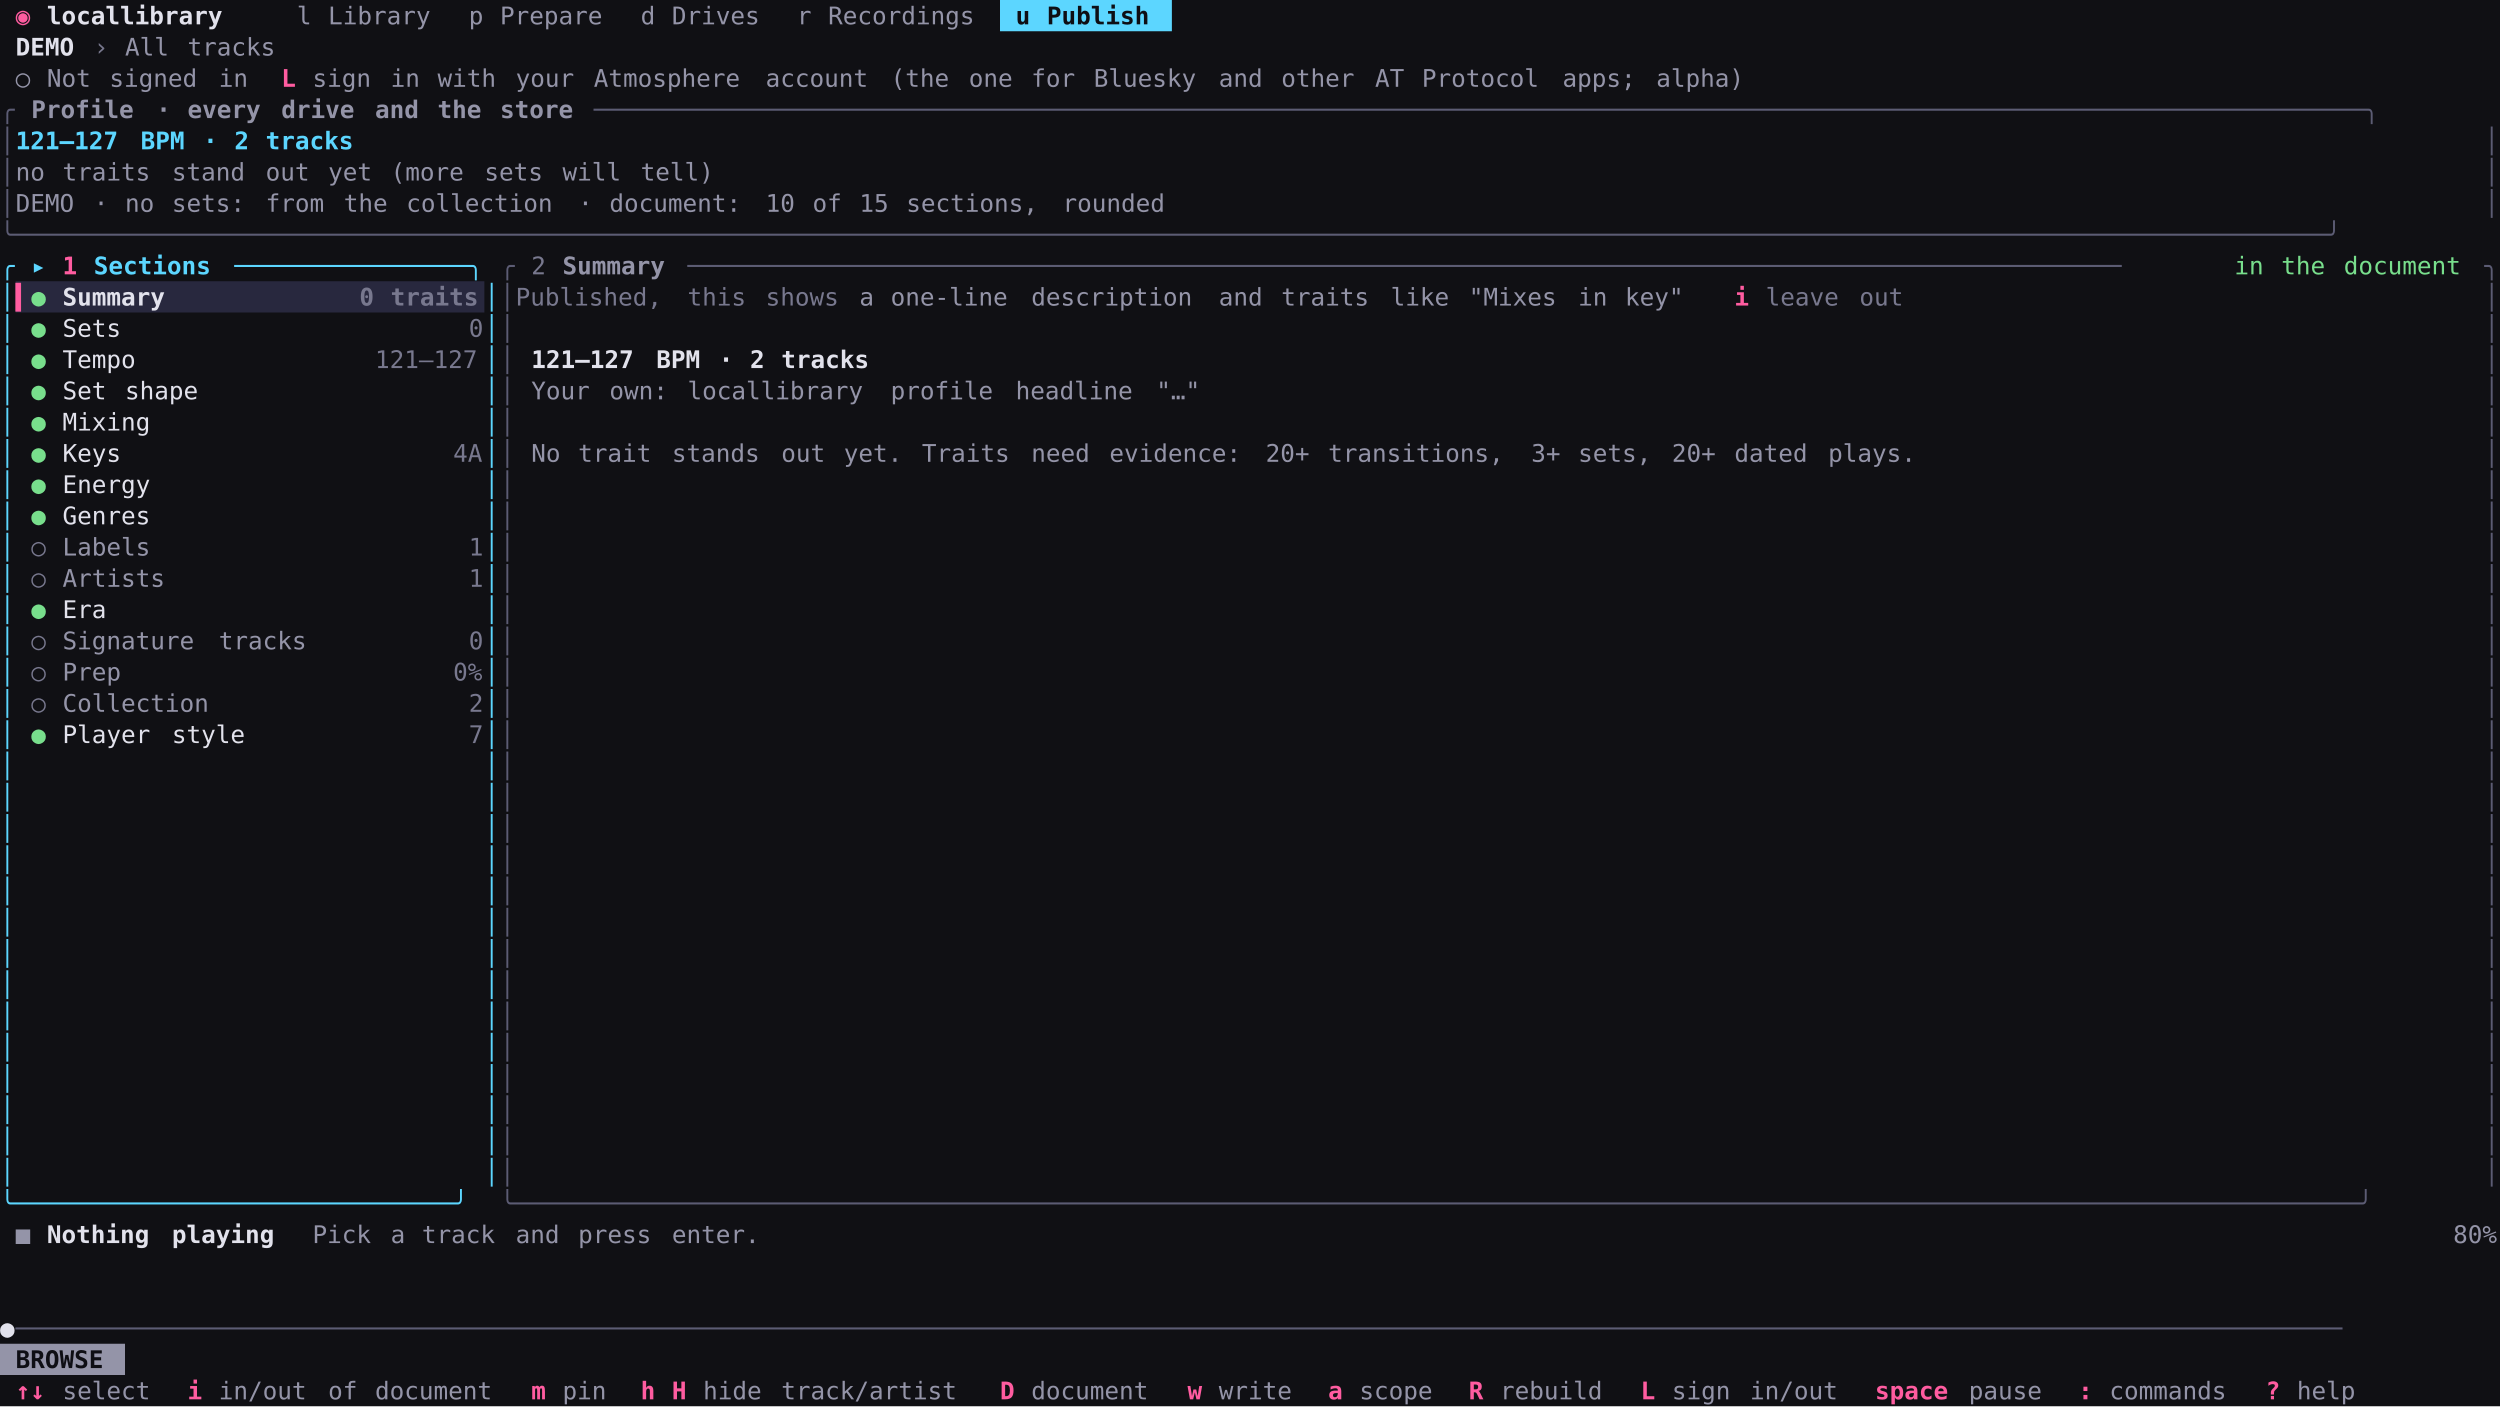
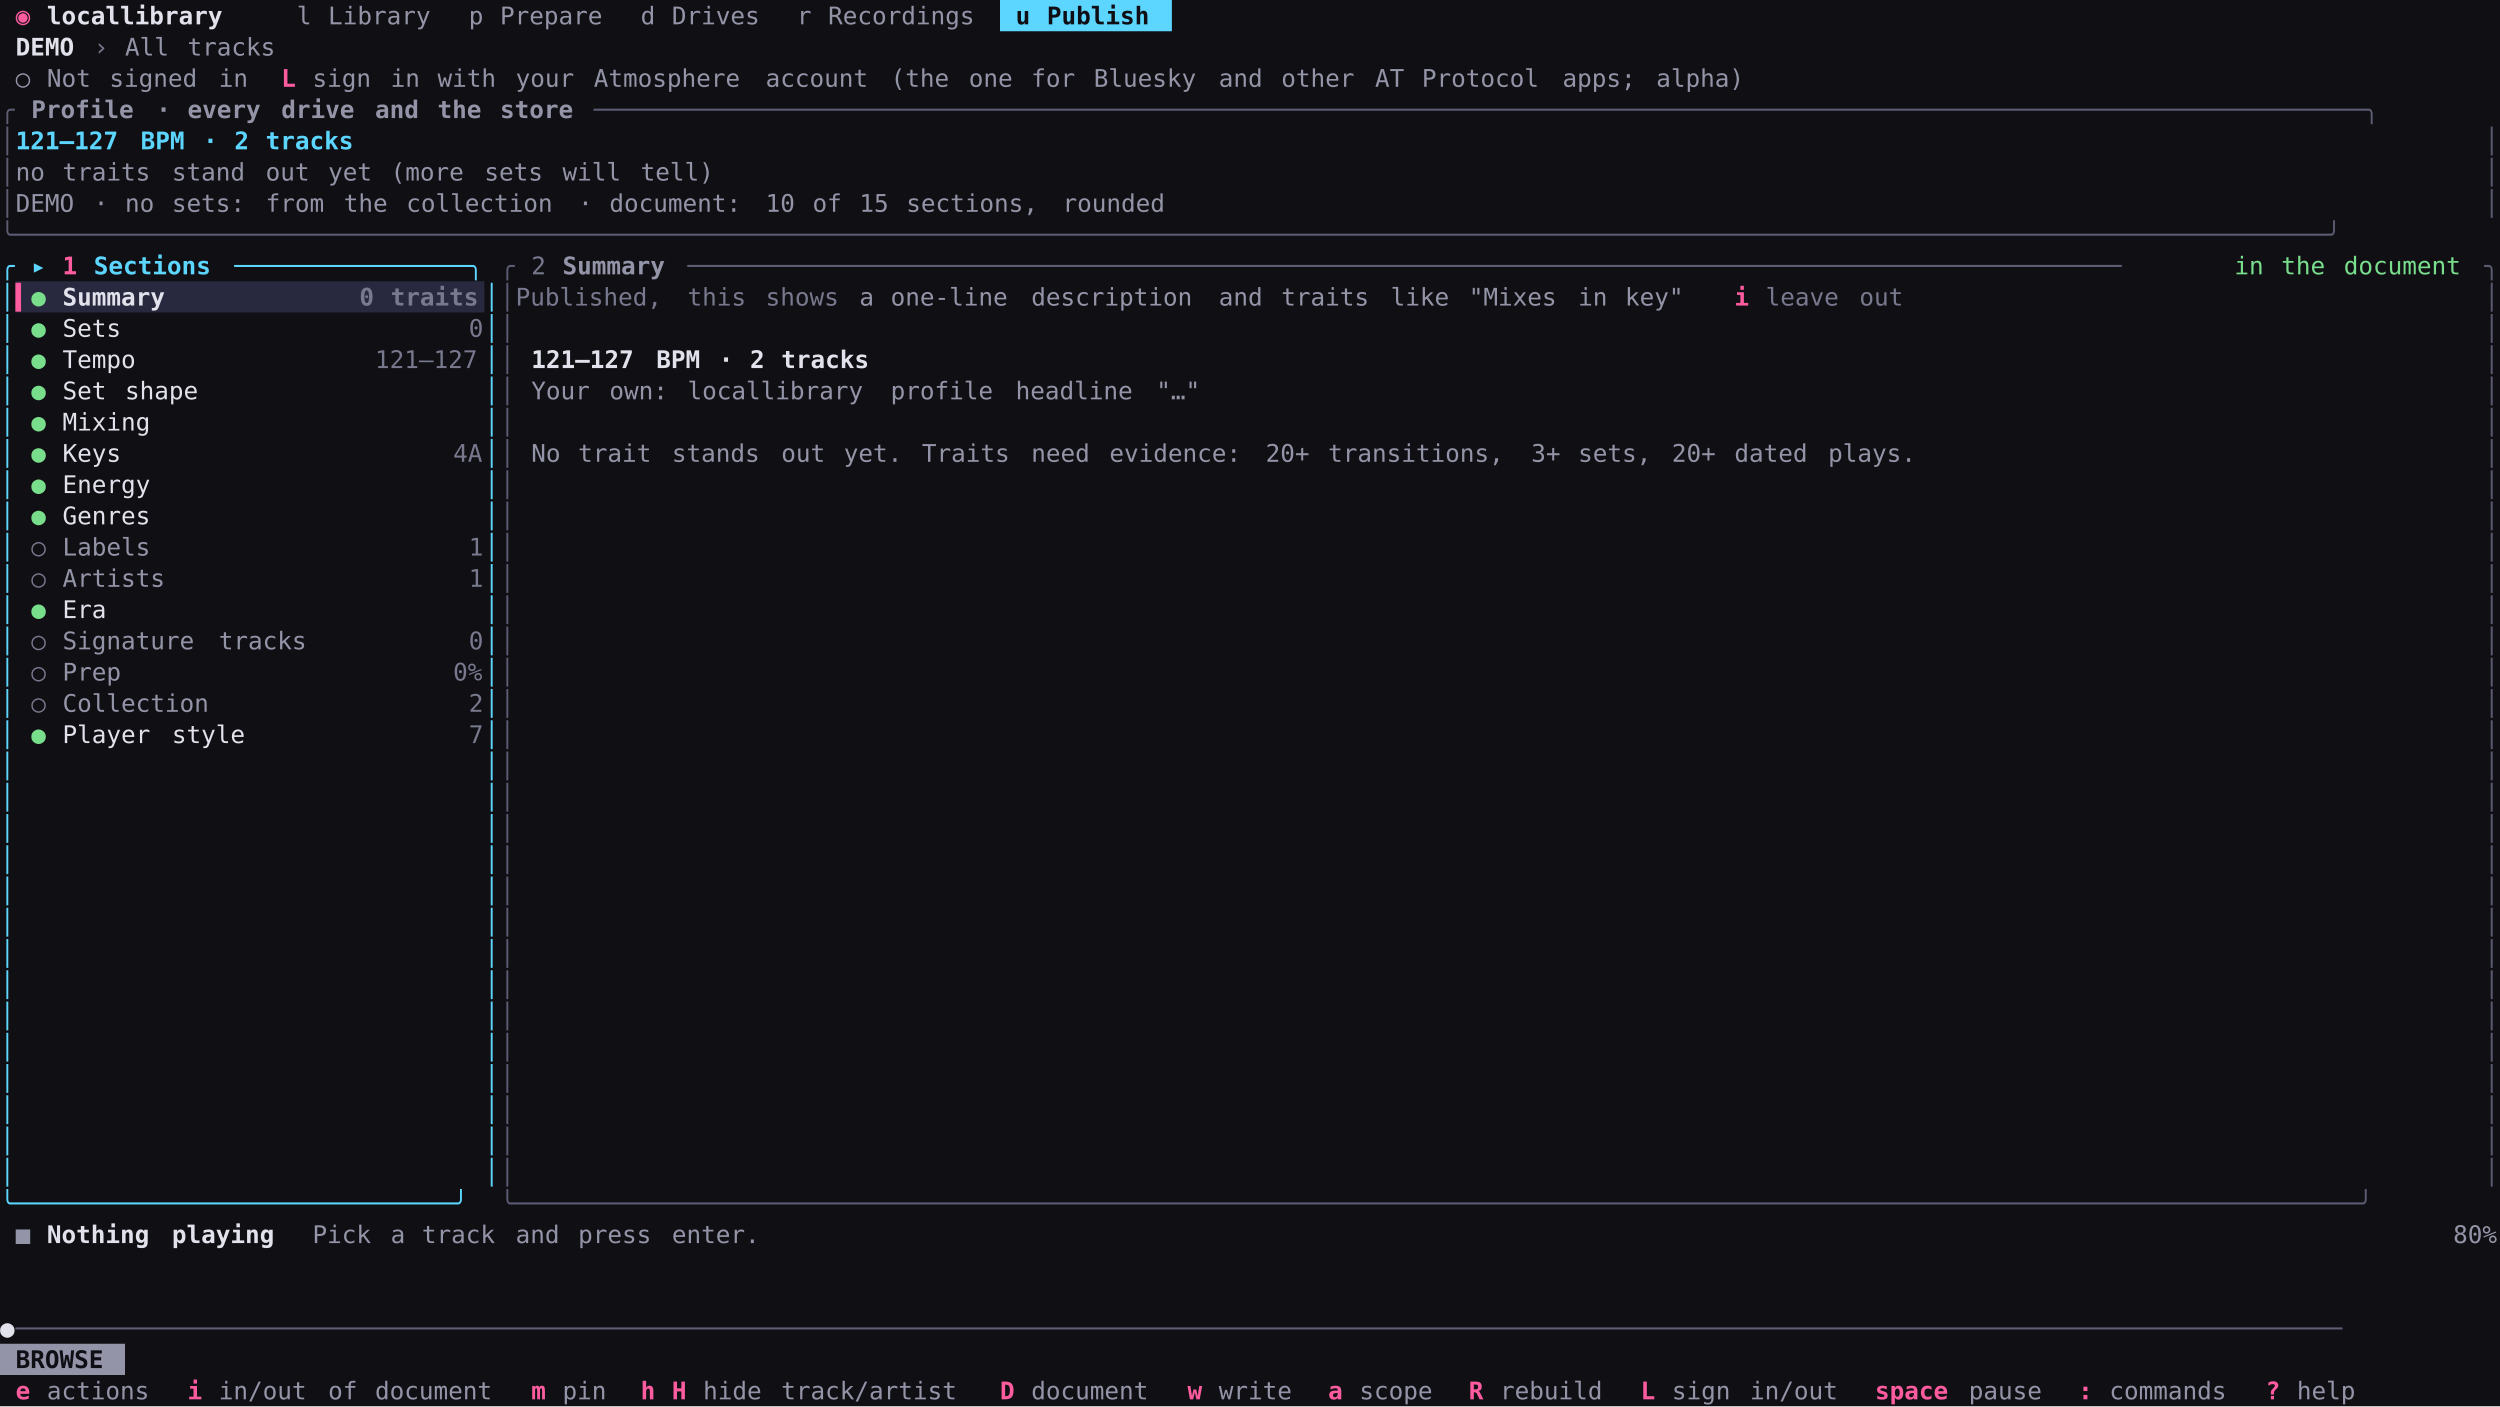
<svg xmlns="http://www.w3.org/2000/svg" viewBox="0 0 1440 810" width="1440" height="810" font-family="ui-monospace, Menlo, Consolas, monospace" font-size="14">
  <rect width="1440" height="810" fill="#101014" />
  <rect x="576" y="0" width="99" height="18" fill="#5cd6ff" />
  <text x="9" y="14" fill="#ff5ca0" font-weight="bold">◉</text>
  <text x="27 36 45 54 63 72 81 90 99 108 117 126" y="14" fill="#e2e2ec" font-weight="bold">locallibrary</text>
  <text x="171" y="14" fill="#9494a8">l</text>
  <text x="189 198 207 216 225 234 243" y="14" fill="#9494a8">Library</text>
  <text x="270" y="14" fill="#9494a8">p</text>
  <text x="288 297 306 315 324 333 342" y="14" fill="#9494a8">Prepare</text>
  <text x="369" y="14" fill="#9494a8">d</text>
  <text x="387 396 405 414 423 432" y="14" fill="#9494a8">Drives</text>
  <text x="459" y="14" fill="#9494a8">r</text>
  <text x="477 486 495 504 513 522 531 540 549 558" y="14" fill="#9494a8">Recordings</text>
  <text x="585" y="14" fill="#0e0e14" font-weight="bold">u</text>
  <text x="603 612 621 630 639 648 657" y="14" fill="#0e0e14" font-weight="bold">Publish</text>
  <text x="9 18 27 36" y="32" fill="#e2e2ec" font-weight="bold">DEMO</text>
  <text x="54" y="32" fill="#78788e">›</text>
  <text x="72 81 90" y="32" fill="#9494a8">All</text>
  <text x="108 117 126 135 144 153" y="32" fill="#9494a8">tracks</text>
  <text x="9" y="50" fill="#9494a8">○</text>
  <text x="27 36 45" y="50" fill="#9494a8">Not</text>
  <text x="63 72 81 90 99 108" y="50" fill="#9494a8">signed</text>
  <text x="126 135" y="50" fill="#9494a8">in</text>
  <text x="162" y="50" fill="#ff5ca0" font-weight="bold">L</text>
  <text x="180 189 198 207" y="50" fill="#9494a8">sign</text>
  <text x="225 234" y="50" fill="#9494a8">in</text>
  <text x="252 261 270 279" y="50" fill="#9494a8">with</text>
  <text x="297 306 315 324" y="50" fill="#9494a8">your</text>
  <text x="342 351 360 369 378 387 396 405 414 423" y="50" fill="#9494a8">Atmosphere</text>
  <text x="441 450 459 468 477 486 495" y="50" fill="#9494a8">account</text>
  <text x="513 522 531 540" y="50" fill="#9494a8">(the</text>
  <text x="558 567 576" y="50" fill="#9494a8">one</text>
  <text x="594 603 612" y="50" fill="#9494a8">for</text>
  <text x="630 639 648 657 666 675 684" y="50" fill="#9494a8">Bluesky</text>
  <text x="702 711 720" y="50" fill="#9494a8">and</text>
  <text x="738 747 756 765 774" y="50" fill="#9494a8">other</text>
  <text x="792 801" y="50" fill="#9494a8">AT</text>
  <text x="819 828 837 846 855 864 873 882" y="50" fill="#9494a8">Protocol</text>
  <text x="900 909 918 927 936" y="50" fill="#9494a8">apps;</text>
  <text x="954 963 972 981 990 999" y="50" fill="#9494a8">alpha)</text>
  <text x="0" y="68" fill="#5c5c74">╭</text>
  <text x="18 27 36 45 54 63 72" y="68" fill="#9494a8" font-weight="bold">Profile</text>
  <text x="90" y="68" fill="#9494a8" font-weight="bold">·</text>
  <text x="108 117 126 135 144" y="68" fill="#9494a8" font-weight="bold">every</text>
  <text x="162 171 180 189 198" y="68" fill="#9494a8" font-weight="bold">drive</text>
  <text x="216 225 234" y="68" fill="#9494a8" font-weight="bold">and</text>
  <text x="252 261 270" y="68" fill="#9494a8" font-weight="bold">the</text>
  <text x="288 297 306 315 324" y="68" fill="#9494a8" font-weight="bold">store</text>
  <text x="342 351 360 369 378 387 396 405 414 423 432 441 450 459 468 477 486 495 504 513 522 531 540 549 558 567 576 585 594 603 612 621 630 639 648 657 666 675 684 693 702 711 720 729 738 747 756 765 774 783 792 801 810 819 828 837 846 855 864 873 882 891 900 909 918 927 936 945 954 963 972 981 990 999 1008 1017 1026 1035 1044 1053 1062 1071 1080 1089 1098 1107 1116 1125 1134 1143 1152 1161 1170 1179 1188 1197 1206 1215 1224 1233 1242 1251 1260 1269 1278 1287 1296 1305 1314 1323 1332 1341 1350 1359 1368 1377 1386 1395 1404 1413 1422 1431" y="68" fill="#5c5c74">─────────────────────────────────────────────────────────────────────────────────────────────────────────────────────────╮</text>
  <text x="0" y="86" fill="#5c5c74">│</text>
  <text x="9 18 27 36 45 54 63" y="86" fill="#5cd6ff" font-weight="bold">121–127</text>
  <text x="81 90 99" y="86" fill="#5cd6ff" font-weight="bold">BPM</text>
  <text x="117" y="86" fill="#5cd6ff" font-weight="bold">·</text>
  <text x="135" y="86" fill="#5cd6ff" font-weight="bold">2</text>
  <text x="153 162 171 180 189 198" y="86" fill="#5cd6ff" font-weight="bold">tracks</text>
  <text x="1431" y="86" fill="#5c5c74">│</text>
  <text x="0" y="104" fill="#5c5c74">│</text>
  <text x="9 18" y="104" fill="#9494a8">no</text>
  <text x="36 45 54 63 72 81" y="104" fill="#9494a8">traits</text>
  <text x="99 108 117 126 135" y="104" fill="#9494a8">stand</text>
  <text x="153 162 171" y="104" fill="#9494a8">out</text>
  <text x="189 198 207" y="104" fill="#9494a8">yet</text>
  <text x="225 234 243 252 261" y="104" fill="#9494a8">(more</text>
  <text x="279 288 297 306" y="104" fill="#9494a8">sets</text>
  <text x="324 333 342 351" y="104" fill="#9494a8">will</text>
  <text x="369 378 387 396 405" y="104" fill="#9494a8">tell)</text>
  <text x="1431" y="104" fill="#5c5c74">│</text>
  <text x="0" y="122" fill="#5c5c74">│</text>
  <text x="9 18 27 36" y="122" fill="#9494a8">DEMO</text>
  <text x="54" y="122" fill="#9494a8">·</text>
  <text x="72 81" y="122" fill="#9494a8">no</text>
  <text x="99 108 117 126 135" y="122" fill="#9494a8">sets:</text>
  <text x="153 162 171 180" y="122" fill="#9494a8">from</text>
  <text x="198 207 216" y="122" fill="#9494a8">the</text>
  <text x="234 243 252 261 270 279 288 297 306 315" y="122" fill="#9494a8">collection</text>
  <text x="333" y="122" fill="#9494a8">·</text>
  <text x="351 360 369 378 387 396 405 414 423" y="122" fill="#9494a8">document:</text>
  <text x="441 450" y="122" fill="#9494a8">10</text>
  <text x="468 477" y="122" fill="#9494a8">of</text>
  <text x="495 504" y="122" fill="#9494a8">15</text>
  <text x="522 531 540 549 558 567 576 585 594" y="122" fill="#9494a8">sections,</text>
  <text x="612 621 630 639 648 657 666" y="122" fill="#9494a8">rounded</text>
  <text x="1431" y="122" fill="#5c5c74">│</text>
  <text x="0 9 18 27 36 45 54 63 72 81 90 99 108 117 126 135 144 153 162 171 180 189 198 207 216 225 234 243 252 261 270 279 288 297 306 315 324 333 342 351 360 369 378 387 396 405 414 423 432 441 450 459 468 477 486 495 504 513 522 531 540 549 558 567 576 585 594 603 612 621 630 639 648 657 666 675 684 693 702 711 720 729 738 747 756 765 774 783 792 801 810 819 828 837 846 855 864 873 882 891 900 909 918 927 936 945 954 963 972 981 990 999 1008 1017 1026 1035 1044 1053 1062 1071 1080 1089 1098 1107 1116 1125 1134 1143 1152 1161 1170 1179 1188 1197 1206 1215 1224 1233 1242 1251 1260 1269 1278 1287 1296 1305 1314 1323 1332 1341 1350 1359 1368 1377 1386 1395 1404 1413 1422 1431" y="140" fill="#5c5c74">╰──────────────────────────────────────────────────────────────────────────────────────────────────────────────────────────────────────────────────────────────╯</text>
  <text x="0" y="158" fill="#5cd6ff">╭</text>
  <text x="18" y="158" fill="#5cd6ff" font-weight="bold">▸</text>
  <text x="36" y="158" fill="#ff5ca0" font-weight="bold">1</text>
  <text x="54 63 72 81 90 99 108 117" y="158" fill="#5cd6ff" font-weight="bold">Sections</text>
  <text x="135 144 153 162 171 180 189 198 207 216 225 234 243 252 261 270 279" y="158" fill="#5cd6ff">────────────────╮</text>
  <text x="288" y="158" fill="#5c5c74">╭</text>
  <text x="306" y="158" fill="#78788e">2</text>
  <text x="324 333 342 351 360 369 378" y="158" fill="#9494a8" font-weight="bold">Summary</text>
  <text x="396 405 414 423 432 441 450 459 468 477 486 495 504 513 522 531 540 549 558 567 576 585 594 603 612 621 630 639 648 657 666 675 684 693 702 711 720 729 738 747 756 765 774 783 792 801 810 819 828 837 846 855 864 873 882 891 900 909 918 927 936 945 954 963 972 981 990 999 1008 1017 1026 1035 1044 1053 1062 1071 1080 1089 1098 1107 1116 1125 1134 1143 1152 1161 1170 1179 1188 1197 1206 1215 1224 1233 1242 1251 1260 1269" y="158" fill="#5c5c74">──────────────────────────────────────────────────────────────────────────────────────────────────</text>
  <text x="1287 1296" y="158" fill="#78de8c">in</text>
  <text x="1314 1323 1332" y="158" fill="#78de8c">the</text>
  <text x="1350 1359 1368 1377 1386 1395 1404 1413" y="158" fill="#78de8c">document</text>
  <text x="1431" y="158" fill="#5c5c74">╮</text>
  <rect x="9" y="162" width="270" height="18" fill="#28283e" />
  <text x="0" y="176" fill="#5cd6ff">│</text>
  <text x="9" y="176" fill="#ff5ca0" font-weight="bold">▍</text>
  <text x="18" y="176" fill="#78de8c" font-weight="bold">●</text>
  <text x="36 45 54 63 72 81 90" y="176" fill="#e2e2ec" font-weight="bold">Summary</text>
  <text x="207" y="176" fill="#78788e" font-weight="bold">0</text>
  <text x="225 234 243 252 261 270" y="176" fill="#78788e" font-weight="bold">traits</text>
  <text x="279" y="176" fill="#5cd6ff">│</text>
  <text x="288" y="176" fill="#5c5c74">│</text>
  <text x="297 306 315 324 333 342 351 360 369 378" y="176" fill="#78788e">Published,</text>
  <text x="396 405 414 423" y="176" fill="#78788e">this</text>
  <text x="441 450 459 468 477" y="176" fill="#78788e">shows</text>
  <text x="495" y="176" fill="#9494a8">a</text>
  <text x="513 522 531 540 549 558 567 576" y="176" fill="#9494a8">one-line</text>
  <text x="594 603 612 621 630 639 648 657 666 675 684" y="176" fill="#9494a8">description</text>
  <text x="702 711 720" y="176" fill="#9494a8">and</text>
  <text x="738 747 756 765 774 783" y="176" fill="#9494a8">traits</text>
  <text x="801 810 819 828" y="176" fill="#9494a8">like</text>
  <text x="846 855 864 873 882 891" y="176" fill="#9494a8">"Mixes</text>
  <text x="909 918" y="176" fill="#9494a8">in</text>
  <text x="936 945 954 963" y="176" fill="#9494a8">key"</text>
  <text x="999" y="176" fill="#ff5ca0" font-weight="bold">i</text>
  <text x="1017 1026 1035 1044 1053" y="176" fill="#78788e">leave</text>
  <text x="1071 1080 1089" y="176" fill="#78788e">out</text>
  <text x="1431" y="176" fill="#5c5c74">│</text>
  <text x="0" y="194" fill="#5cd6ff">│</text>
  <text x="18" y="194" fill="#78de8c">●</text>
  <text x="36 45 54 63" y="194" fill="#e2e2ec">Sets</text>
  <text x="270" y="194" fill="#78788e">0</text>
  <text x="279" y="194" fill="#5cd6ff">│</text>
  <text x="288" y="194" fill="#5c5c74">│</text>
  <text x="1431" y="194" fill="#5c5c74">│</text>
  <text x="0" y="212" fill="#5cd6ff">│</text>
  <text x="18" y="212" fill="#78de8c">●</text>
  <text x="36 45 54 63 72" y="212" fill="#e2e2ec">Tempo</text>
  <text x="216 225 234 243 252 261 270" y="212" fill="#78788e">121–127</text>
  <text x="279" y="212" fill="#5cd6ff">│</text>
  <text x="288" y="212" fill="#5c5c74">│</text>
  <text x="306 315 324 333 342 351 360" y="212" fill="#e2e2ec" font-weight="bold">121–127</text>
  <text x="378 387 396" y="212" fill="#e2e2ec" font-weight="bold">BPM</text>
  <text x="414" y="212" fill="#e2e2ec" font-weight="bold">·</text>
  <text x="432" y="212" fill="#e2e2ec" font-weight="bold">2</text>
  <text x="450 459 468 477 486 495" y="212" fill="#e2e2ec" font-weight="bold">tracks</text>
  <text x="1431" y="212" fill="#5c5c74">│</text>
  <text x="0" y="230" fill="#5cd6ff">│</text>
  <text x="18" y="230" fill="#78de8c">●</text>
  <text x="36 45 54" y="230" fill="#e2e2ec">Set</text>
  <text x="72 81 90 99 108" y="230" fill="#e2e2ec">shape</text>
  <text x="279" y="230" fill="#5cd6ff">│</text>
  <text x="288" y="230" fill="#5c5c74">│</text>
  <text x="306 315 324 333" y="230" fill="#9494a8">Your</text>
  <text x="351 360 369 378" y="230" fill="#9494a8">own:</text>
  <text x="396 405 414 423 432 441 450 459 468 477 486 495" y="230" fill="#9494a8">locallibrary</text>
  <text x="513 522 531 540 549 558 567" y="230" fill="#9494a8">profile</text>
  <text x="585 594 603 612 621 630 639 648" y="230" fill="#9494a8">headline</text>
  <text x="666 675 684" y="230" fill="#9494a8">"…"</text>
  <text x="1431" y="230" fill="#5c5c74">│</text>
  <text x="0" y="248" fill="#5cd6ff">│</text>
  <text x="18" y="248" fill="#78de8c">●</text>
  <text x="36 45 54 63 72 81" y="248" fill="#e2e2ec">Mixing</text>
  <text x="279" y="248" fill="#5cd6ff">│</text>
  <text x="288" y="248" fill="#5c5c74">│</text>
  <text x="1431" y="248" fill="#5c5c74">│</text>
  <text x="0" y="266" fill="#5cd6ff">│</text>
  <text x="18" y="266" fill="#78de8c">●</text>
  <text x="36 45 54 63" y="266" fill="#e2e2ec">Keys</text>
  <text x="261 270" y="266" fill="#78788e">4A</text>
  <text x="279" y="266" fill="#5cd6ff">│</text>
  <text x="288" y="266" fill="#5c5c74">│</text>
  <text x="306 315" y="266" fill="#9494a8">No</text>
  <text x="333 342 351 360 369" y="266" fill="#9494a8">trait</text>
  <text x="387 396 405 414 423 432" y="266" fill="#9494a8">stands</text>
  <text x="450 459 468" y="266" fill="#9494a8">out</text>
  <text x="486 495 504 513" y="266" fill="#9494a8">yet.</text>
  <text x="531 540 549 558 567 576" y="266" fill="#9494a8">Traits</text>
  <text x="594 603 612 621" y="266" fill="#9494a8">need</text>
  <text x="639 648 657 666 675 684 693 702 711" y="266" fill="#9494a8">evidence:</text>
  <text x="729 738 747" y="266" fill="#9494a8">20+</text>
  <text x="765 774 783 792 801 810 819 828 837 846 855 864" y="266" fill="#9494a8">transitions,</text>
  <text x="882 891" y="266" fill="#9494a8">3+</text>
  <text x="909 918 927 936 945" y="266" fill="#9494a8">sets,</text>
  <text x="963 972 981" y="266" fill="#9494a8">20+</text>
  <text x="999 1008 1017 1026 1035" y="266" fill="#9494a8">dated</text>
  <text x="1053 1062 1071 1080 1089 1098" y="266" fill="#9494a8">plays.</text>
  <text x="1431" y="266" fill="#5c5c74">│</text>
  <text x="0" y="284" fill="#5cd6ff">│</text>
  <text x="18" y="284" fill="#78de8c">●</text>
  <text x="36 45 54 63 72 81" y="284" fill="#e2e2ec">Energy</text>
  <text x="279" y="284" fill="#5cd6ff">│</text>
  <text x="288" y="284" fill="#5c5c74">│</text>
  <text x="1431" y="284" fill="#5c5c74">│</text>
  <text x="0" y="302" fill="#5cd6ff">│</text>
  <text x="18" y="302" fill="#78de8c">●</text>
  <text x="36 45 54 63 72 81" y="302" fill="#e2e2ec">Genres</text>
  <text x="279" y="302" fill="#5cd6ff">│</text>
  <text x="288" y="302" fill="#5c5c74">│</text>
  <text x="1431" y="302" fill="#5c5c74">│</text>
  <text x="0" y="320" fill="#5cd6ff">│</text>
  <text x="18" y="320" fill="#78788e">○</text>
  <text x="36 45 54 63 72 81" y="320" fill="#9494a8">Labels</text>
  <text x="270" y="320" fill="#78788e">1</text>
  <text x="279" y="320" fill="#5cd6ff">│</text>
  <text x="288" y="320" fill="#5c5c74">│</text>
  <text x="1431" y="320" fill="#5c5c74">│</text>
  <text x="0" y="338" fill="#5cd6ff">│</text>
  <text x="18" y="338" fill="#78788e">○</text>
  <text x="36 45 54 63 72 81 90" y="338" fill="#9494a8">Artists</text>
  <text x="270" y="338" fill="#78788e">1</text>
  <text x="279" y="338" fill="#5cd6ff">│</text>
  <text x="288" y="338" fill="#5c5c74">│</text>
  <text x="1431" y="338" fill="#5c5c74">│</text>
  <text x="0" y="356" fill="#5cd6ff">│</text>
  <text x="18" y="356" fill="#78de8c">●</text>
  <text x="36 45 54" y="356" fill="#e2e2ec">Era</text>
  <text x="279" y="356" fill="#5cd6ff">│</text>
  <text x="288" y="356" fill="#5c5c74">│</text>
  <text x="1431" y="356" fill="#5c5c74">│</text>
  <text x="0" y="374" fill="#5cd6ff">│</text>
  <text x="18" y="374" fill="#78788e">○</text>
  <text x="36 45 54 63 72 81 90 99 108" y="374" fill="#9494a8">Signature</text>
  <text x="126 135 144 153 162 171" y="374" fill="#9494a8">tracks</text>
  <text x="270" y="374" fill="#78788e">0</text>
  <text x="279" y="374" fill="#5cd6ff">│</text>
  <text x="288" y="374" fill="#5c5c74">│</text>
  <text x="1431" y="374" fill="#5c5c74">│</text>
  <text x="0" y="392" fill="#5cd6ff">│</text>
  <text x="18" y="392" fill="#78788e">○</text>
  <text x="36 45 54 63" y="392" fill="#9494a8">Prep</text>
  <text x="261 270" y="392" fill="#78788e">0%</text>
  <text x="279" y="392" fill="#5cd6ff">│</text>
  <text x="288" y="392" fill="#5c5c74">│</text>
  <text x="1431" y="392" fill="#5c5c74">│</text>
  <text x="0" y="410" fill="#5cd6ff">│</text>
  <text x="18" y="410" fill="#78788e">○</text>
  <text x="36 45 54 63 72 81 90 99 108 117" y="410" fill="#9494a8">Collection</text>
  <text x="270" y="410" fill="#78788e">2</text>
  <text x="279" y="410" fill="#5cd6ff">│</text>
  <text x="288" y="410" fill="#5c5c74">│</text>
  <text x="1431" y="410" fill="#5c5c74">│</text>
  <text x="0" y="428" fill="#5cd6ff">│</text>
  <text x="18" y="428" fill="#78de8c">●</text>
  <text x="36 45 54 63 72 81" y="428" fill="#e2e2ec">Player</text>
  <text x="99 108 117 126 135" y="428" fill="#e2e2ec">style</text>
  <text x="270" y="428" fill="#78788e">7</text>
  <text x="279" y="428" fill="#5cd6ff">│</text>
  <text x="288" y="428" fill="#5c5c74">│</text>
  <text x="1431" y="428" fill="#5c5c74">│</text>
  <text x="0" y="446" fill="#5cd6ff">│</text>
  <text x="279" y="446" fill="#5cd6ff">│</text>
  <text x="288" y="446" fill="#5c5c74">│</text>
  <text x="1431" y="446" fill="#5c5c74">│</text>
  <text x="0" y="464" fill="#5cd6ff">│</text>
  <text x="279" y="464" fill="#5cd6ff">│</text>
  <text x="288" y="464" fill="#5c5c74">│</text>
  <text x="1431" y="464" fill="#5c5c74">│</text>
  <text x="0" y="482" fill="#5cd6ff">│</text>
  <text x="279" y="482" fill="#5cd6ff">│</text>
  <text x="288" y="482" fill="#5c5c74">│</text>
  <text x="1431" y="482" fill="#5c5c74">│</text>
  <text x="0" y="500" fill="#5cd6ff">│</text>
  <text x="279" y="500" fill="#5cd6ff">│</text>
  <text x="288" y="500" fill="#5c5c74">│</text>
  <text x="1431" y="500" fill="#5c5c74">│</text>
  <text x="0" y="518" fill="#5cd6ff">│</text>
  <text x="279" y="518" fill="#5cd6ff">│</text>
  <text x="288" y="518" fill="#5c5c74">│</text>
  <text x="1431" y="518" fill="#5c5c74">│</text>
  <text x="0" y="536" fill="#5cd6ff">│</text>
  <text x="279" y="536" fill="#5cd6ff">│</text>
  <text x="288" y="536" fill="#5c5c74">│</text>
  <text x="1431" y="536" fill="#5c5c74">│</text>
  <text x="0" y="554" fill="#5cd6ff">│</text>
  <text x="279" y="554" fill="#5cd6ff">│</text>
  <text x="288" y="554" fill="#5c5c74">│</text>
  <text x="1431" y="554" fill="#5c5c74">│</text>
  <text x="0" y="572" fill="#5cd6ff">│</text>
  <text x="279" y="572" fill="#5cd6ff">│</text>
  <text x="288" y="572" fill="#5c5c74">│</text>
  <text x="1431" y="572" fill="#5c5c74">│</text>
  <text x="0" y="590" fill="#5cd6ff">│</text>
  <text x="279" y="590" fill="#5cd6ff">│</text>
  <text x="288" y="590" fill="#5c5c74">│</text>
  <text x="1431" y="590" fill="#5c5c74">│</text>
  <text x="0" y="608" fill="#5cd6ff">│</text>
  <text x="279" y="608" fill="#5cd6ff">│</text>
  <text x="288" y="608" fill="#5c5c74">│</text>
  <text x="1431" y="608" fill="#5c5c74">│</text>
  <text x="0" y="626" fill="#5cd6ff">│</text>
  <text x="279" y="626" fill="#5cd6ff">│</text>
  <text x="288" y="626" fill="#5c5c74">│</text>
  <text x="1431" y="626" fill="#5c5c74">│</text>
  <text x="0" y="644" fill="#5cd6ff">│</text>
  <text x="279" y="644" fill="#5cd6ff">│</text>
  <text x="288" y="644" fill="#5c5c74">│</text>
  <text x="1431" y="644" fill="#5c5c74">│</text>
  <text x="0" y="662" fill="#5cd6ff">│</text>
  <text x="279" y="662" fill="#5cd6ff">│</text>
  <text x="288" y="662" fill="#5c5c74">│</text>
  <text x="1431" y="662" fill="#5c5c74">│</text>
  <text x="0" y="680" fill="#5cd6ff">│</text>
  <text x="279" y="680" fill="#5cd6ff">│</text>
  <text x="288" y="680" fill="#5c5c74">│</text>
  <text x="1431" y="680" fill="#5c5c74">│</text>
  <text x="0 9 18 27 36 45 54 63 72 81 90 99 108 117 126 135 144 153 162 171 180 189 198 207 216 225 234 243 252 261 270 279" y="698" fill="#5cd6ff">╰──────────────────────────────╯</text>
  <text x="288 297 306 315 324 333 342 351 360 369 378 387 396 405 414 423 432 441 450 459 468 477 486 495 504 513 522 531 540 549 558 567 576 585 594 603 612 621 630 639 648 657 666 675 684 693 702 711 720 729 738 747 756 765 774 783 792 801 810 819 828 837 846 855 864 873 882 891 900 909 918 927 936 945 954 963 972 981 990 999 1008 1017 1026 1035 1044 1053 1062 1071 1080 1089 1098 1107 1116 1125 1134 1143 1152 1161 1170 1179 1188 1197 1206 1215 1224 1233 1242 1251 1260 1269 1278 1287 1296 1305 1314 1323 1332 1341 1350 1359 1368 1377 1386 1395 1404 1413 1422 1431" y="698" fill="#5c5c74">╰──────────────────────────────────────────────────────────────────────────────────────────────────────────────────────────────╯</text>
  <text x="9" y="716" fill="#9494a8">■</text>
  <text x="27 36 45 54 63 72 81" y="716" fill="#e2e2ec" font-weight="bold">Nothing</text>
  <text x="99 108 117 126 135 144 153" y="716" fill="#e2e2ec" font-weight="bold">playing</text>
  <text x="180 189 198 207" y="716" fill="#9494a8">Pick</text>
  <text x="225" y="716" fill="#9494a8">a</text>
  <text x="243 252 261 270 279" y="716" fill="#9494a8">track</text>
  <text x="297 306 315" y="716" fill="#9494a8">and</text>
  <text x="333 342 351 360 369" y="716" fill="#9494a8">press</text>
  <text x="387 396 405 414 423 432" y="716" fill="#9494a8">enter.</text>
  <text x="1413 1422 1431" y="716" fill="#9494a8">80%</text>
  <text x="0" y="770" fill="#e2e2ec">●</text>
  <text x="9 18 27 36 45 54 63 72 81 90 99 108 117 126 135 144 153 162 171 180 189 198 207 216 225 234 243 252 261 270 279 288 297 306 315 324 333 342 351 360 369 378 387 396 405 414 423 432 441 450 459 468 477 486 495 504 513 522 531 540 549 558 567 576 585 594 603 612 621 630 639 648 657 666 675 684 693 702 711 720 729 738 747 756 765 774 783 792 801 810 819 828 837 846 855 864 873 882 891 900 909 918 927 936 945 954 963 972 981 990 999 1008 1017 1026 1035 1044 1053 1062 1071 1080 1089 1098 1107 1116 1125 1134 1143 1152 1161 1170 1179 1188 1197 1206 1215 1224 1233 1242 1251 1260 1269 1278 1287 1296 1305 1314 1323 1332 1341 1350 1359 1368 1377 1386 1395 1404 1413 1422 1431" y="770" fill="#5c5c74">───────────────────────────────────────────────────────────────────────────────────────────────────────────────────────────────────────────────────────────────</text>
  <rect x="0" y="774" width="72" height="18" fill="#9494a8" />
  <text x="9 18 27 36 45 54" y="788" fill="#0e0e14" font-weight="bold">BROWSE</text>
-   <text x="9 18" y="806" fill="#ff5ca0" font-weight="bold">↑↓</text>
-   <text x="36 45 54 63 72 81" y="806" fill="#9494a8">select</text>
+   <text x="9" y="806" fill="#ff5ca0" font-weight="bold">e</text>
+   <text x="27 36 45 54 63 72 81" y="806" fill="#9494a8">actions</text>
  <text x="108" y="806" fill="#ff5ca0" font-weight="bold">i</text>
  <text x="126 135 144 153 162 171" y="806" fill="#9494a8">in/out</text>
  <text x="189 198" y="806" fill="#9494a8">of</text>
  <text x="216 225 234 243 252 261 270 279" y="806" fill="#9494a8">document</text>
  <text x="306" y="806" fill="#ff5ca0" font-weight="bold">m</text>
  <text x="324 333 342" y="806" fill="#9494a8">pin</text>
  <text x="369" y="806" fill="#ff5ca0" font-weight="bold">h</text>
  <text x="387" y="806" fill="#ff5ca0" font-weight="bold">H</text>
  <text x="405 414 423 432" y="806" fill="#9494a8">hide</text>
  <text x="450 459 468 477 486 495 504 513 522 531 540 549" y="806" fill="#9494a8">track/artist</text>
  <text x="576" y="806" fill="#ff5ca0" font-weight="bold">D</text>
  <text x="594 603 612 621 630 639 648 657" y="806" fill="#9494a8">document</text>
  <text x="684" y="806" fill="#ff5ca0" font-weight="bold">w</text>
  <text x="702 711 720 729 738" y="806" fill="#9494a8">write</text>
  <text x="765" y="806" fill="#ff5ca0" font-weight="bold">a</text>
  <text x="783 792 801 810 819" y="806" fill="#9494a8">scope</text>
  <text x="846" y="806" fill="#ff5ca0" font-weight="bold">R</text>
  <text x="864 873 882 891 900 909 918" y="806" fill="#9494a8">rebuild</text>
  <text x="945" y="806" fill="#ff5ca0" font-weight="bold">L</text>
  <text x="963 972 981 990" y="806" fill="#9494a8">sign</text>
  <text x="1008 1017 1026 1035 1044 1053" y="806" fill="#9494a8">in/out</text>
  <text x="1080 1089 1098 1107 1116" y="806" fill="#ff5ca0" font-weight="bold">space</text>
  <text x="1134 1143 1152 1161 1170" y="806" fill="#9494a8">pause</text>
  <text x="1197" y="806" fill="#ff5ca0" font-weight="bold">:</text>
  <text x="1215 1224 1233 1242 1251 1260 1269 1278" y="806" fill="#9494a8">commands</text>
  <text x="1305" y="806" fill="#ff5ca0" font-weight="bold">?</text>
  <text x="1323 1332 1341 1350" y="806" fill="#9494a8">help</text>
</svg>
